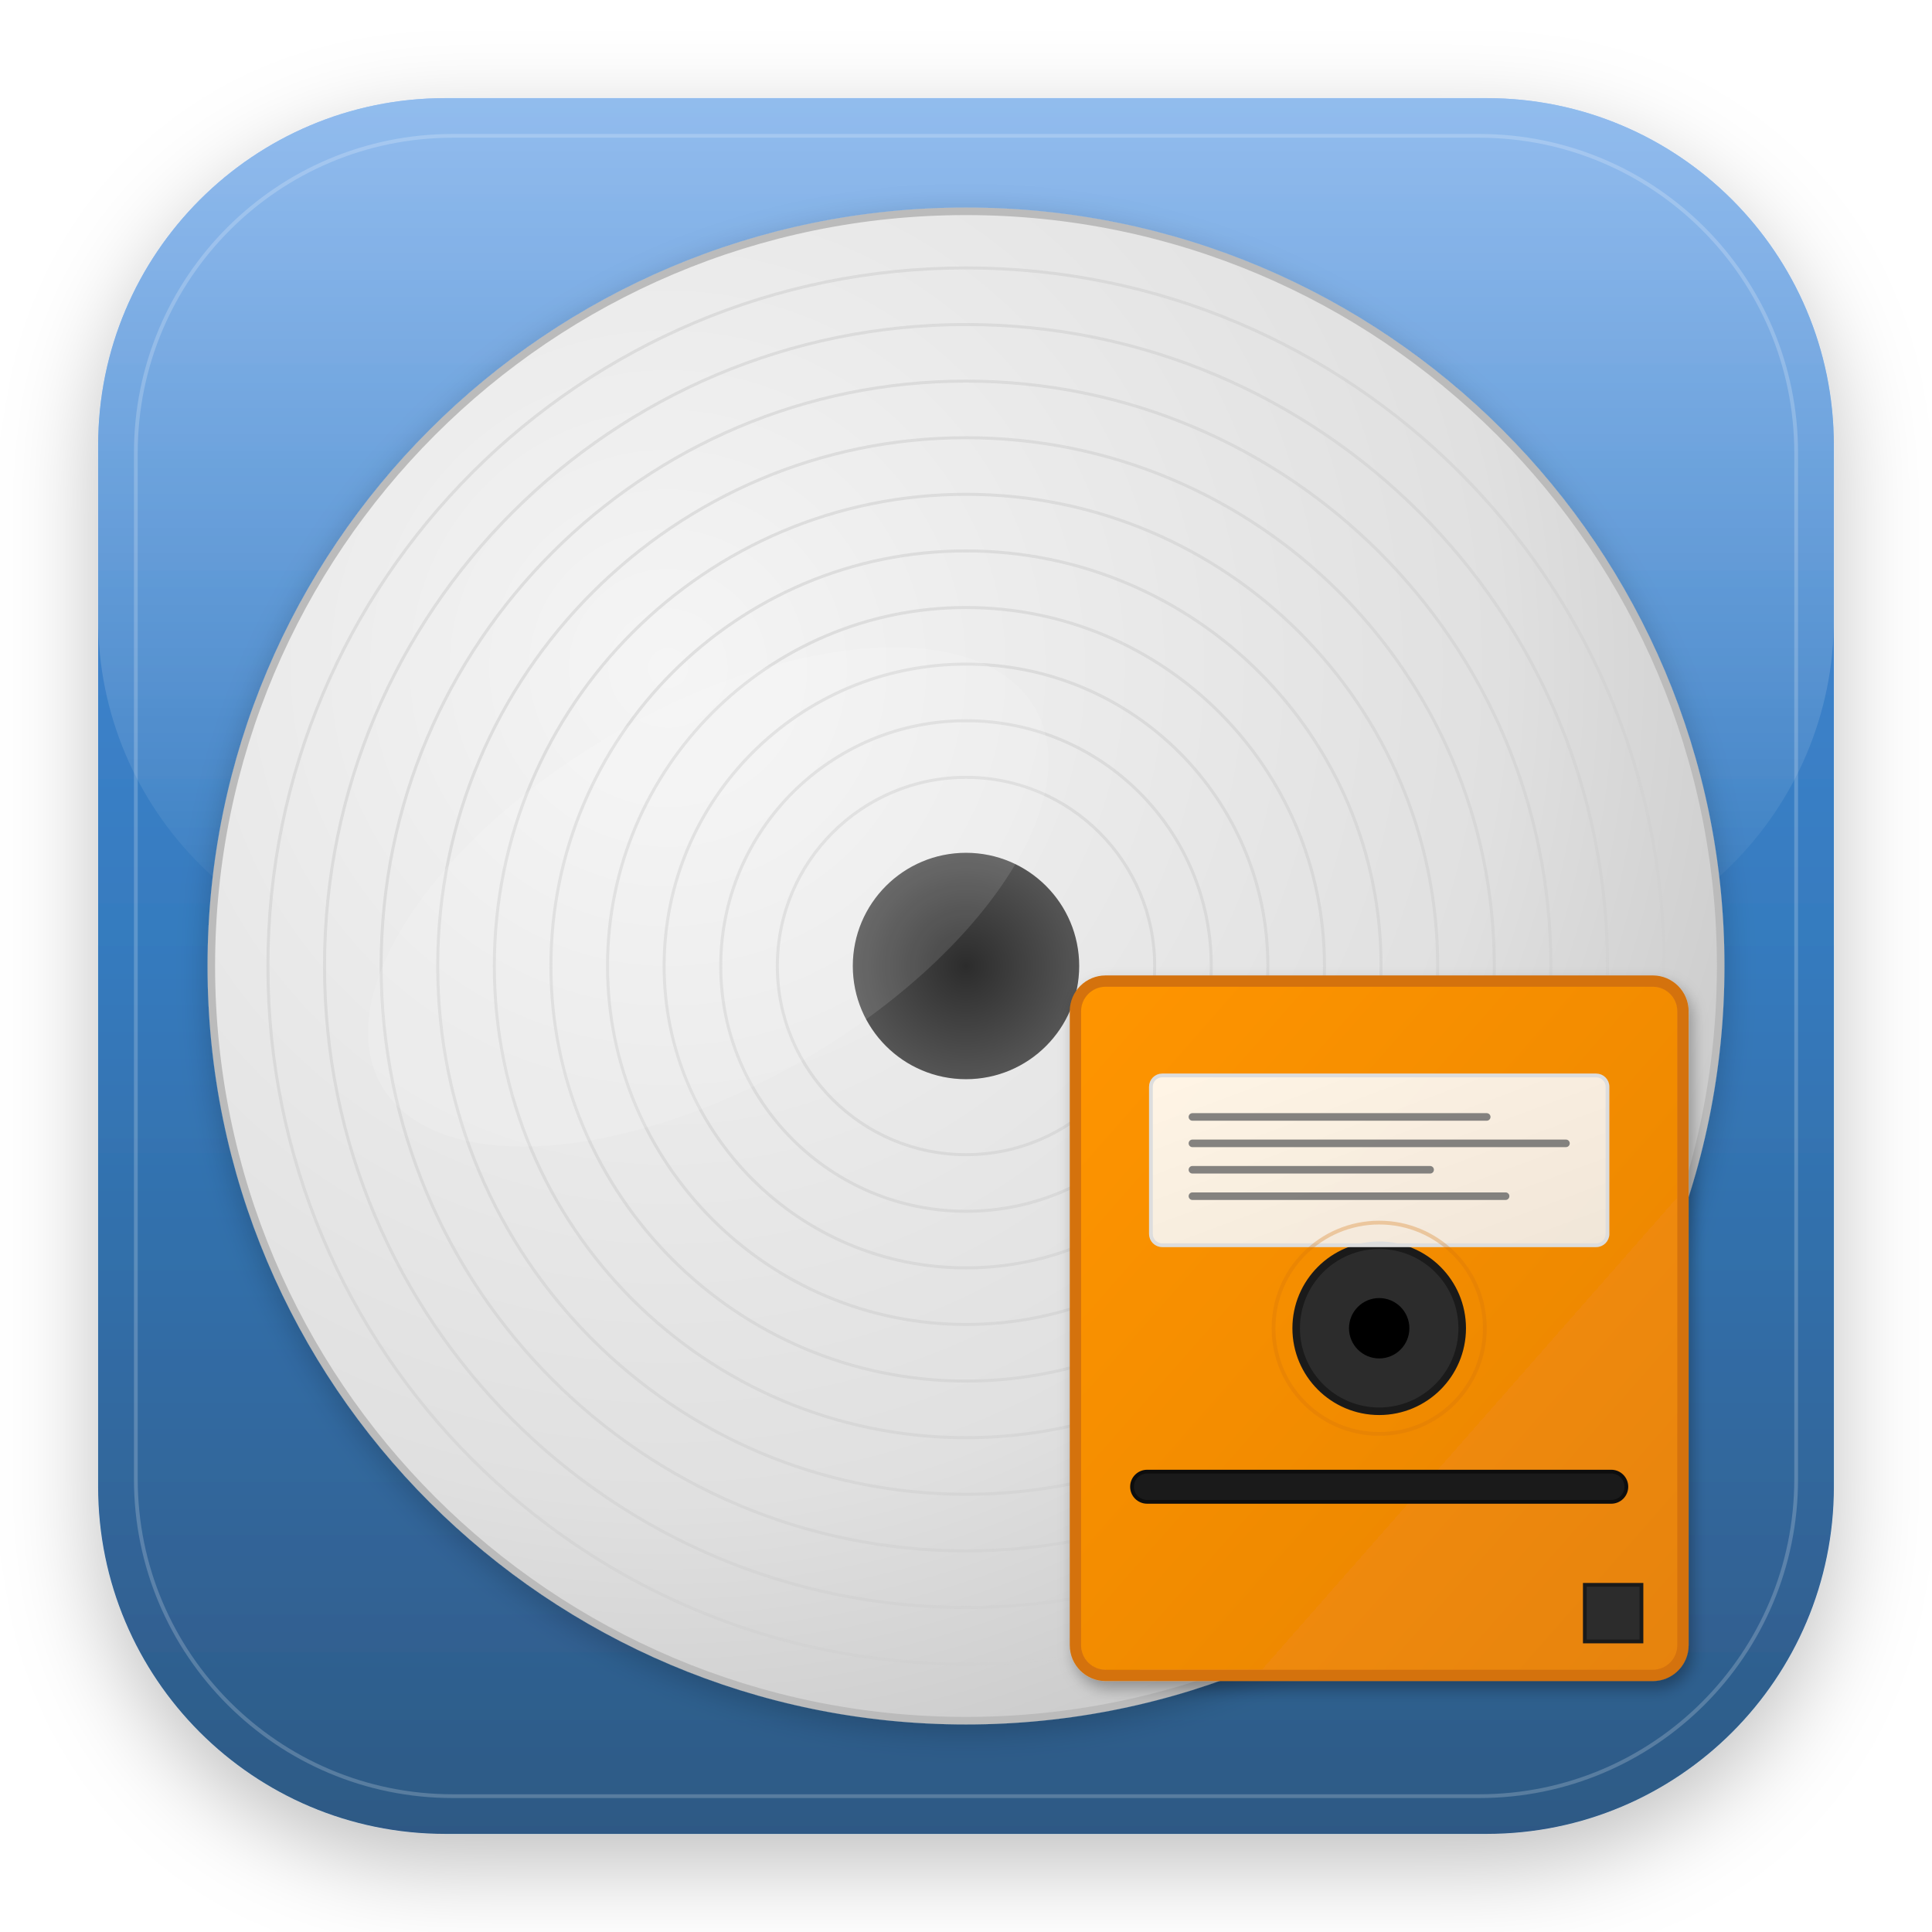
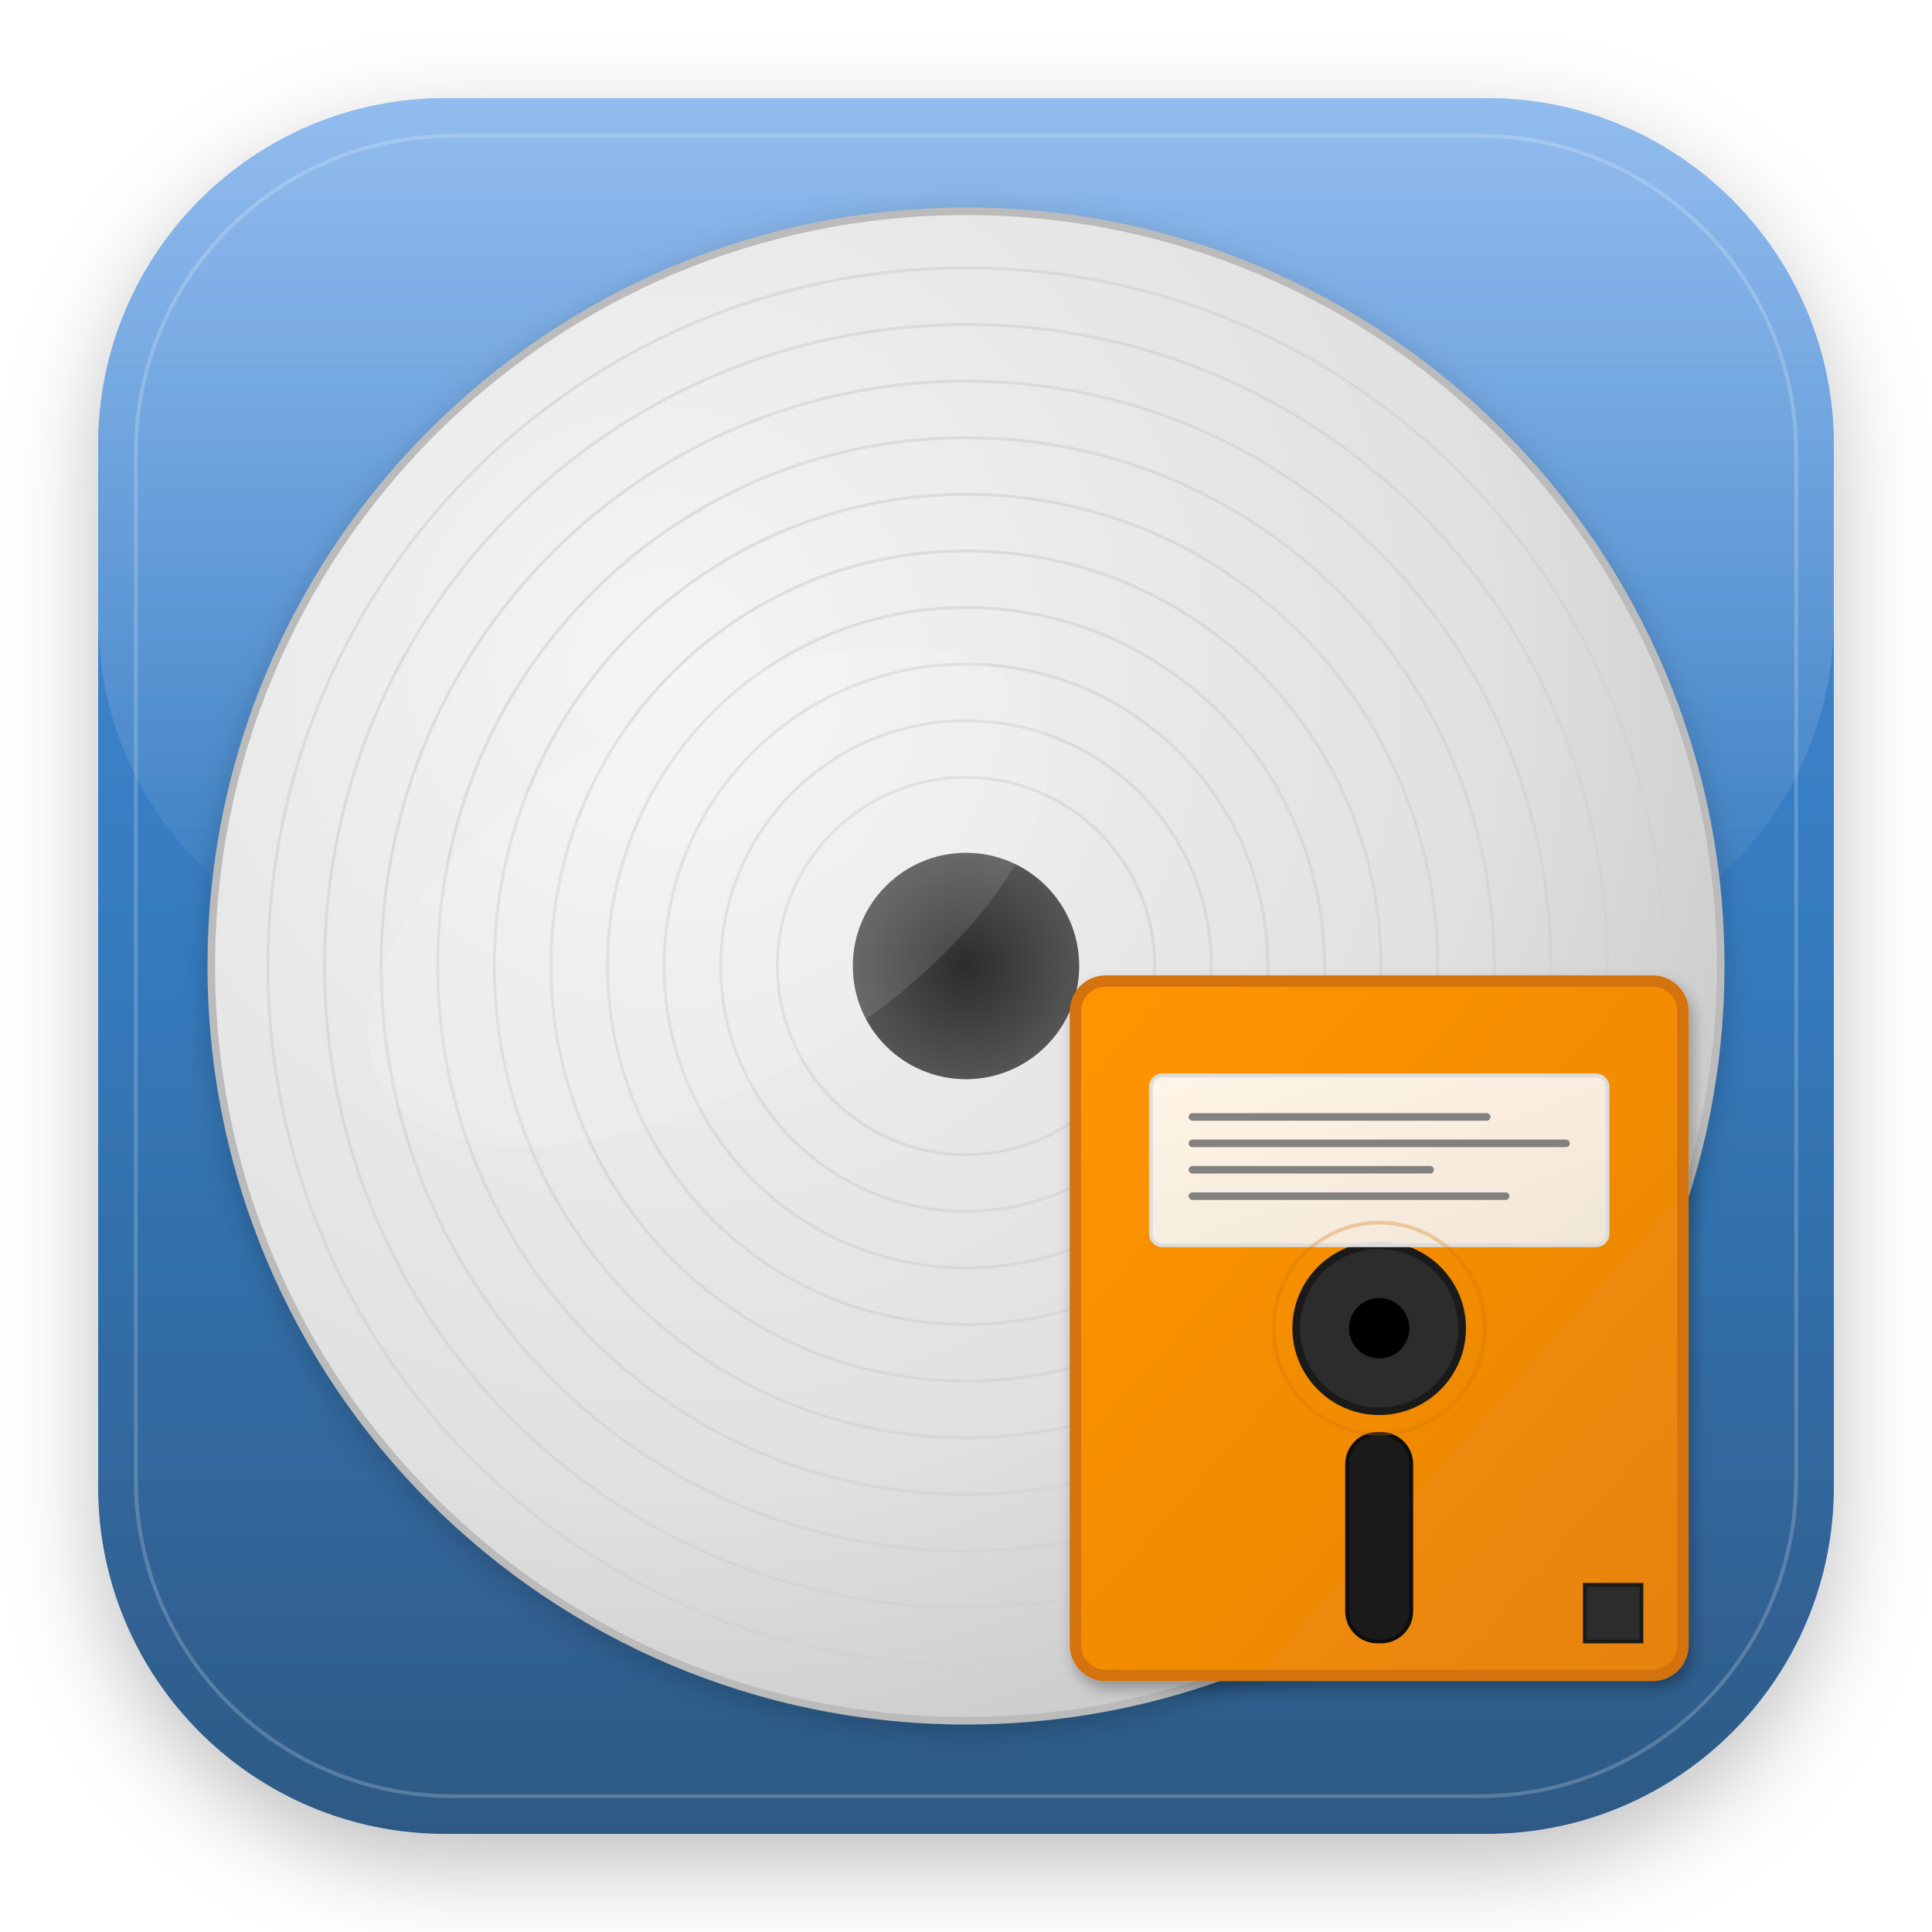
<svg xmlns="http://www.w3.org/2000/svg" width="512" height="512" viewBox="0 0 512 512">
  <defs>
    <linearGradient id="buttonGradient" x1="0%" y1="0%" x2="0%" y2="100%">
      <stop offset="0%" style="stop-color:#4A90E2;stop-opacity:1" />
      <stop offset="50%" style="stop-color:#357ABD;stop-opacity:1" />
      <stop offset="100%" style="stop-color:#2E5984;stop-opacity:1" />
    </linearGradient>
    <linearGradient id="topHighlight" x1="0%" y1="0%" x2="0%" y2="100%">
      <stop offset="0%" style="stop-color:#ffffff;stop-opacity:0.4" />
      <stop offset="100%" style="stop-color:#ffffff;stop-opacity:0" />
    </linearGradient>
    <radialGradient id="discGradient" cx="0.3" cy="0.3" r="0.8">
      <stop offset="0%" style="stop-color:#f5f5f5;stop-opacity:1" />
      <stop offset="70%" style="stop-color:#e0e0e0;stop-opacity:1" />
      <stop offset="100%" style="stop-color:#c8c8c8;stop-opacity:1" />
    </radialGradient>
    <radialGradient id="centerHole" cx="0.5" cy="0.5" r="0.5">
      <stop offset="0%" style="stop-color:#2c2c2c;stop-opacity:1" />
      <stop offset="100%" style="stop-color:#555555;stop-opacity:1" />
    </radialGradient>
    <linearGradient id="floppyGradient" x1="0%" y1="0%" x2="100%" y2="100%">
      <stop offset="0%" style="stop-color:#FF9500;stop-opacity:1" />
      <stop offset="100%" style="stop-color:#E6830A;stop-opacity:1" />
    </linearGradient>
    <linearGradient id="floppyLabelGradient" x1="0%" y1="0%" x2="100%" y2="100%">
      <stop offset="0%" style="stop-color:#ffffff;stop-opacity:0.9" />
      <stop offset="100%" style="stop-color:#f0f0f0;stop-opacity:0.9" />
    </linearGradient>
    <filter id="buttonShadow" x="-20%" y="-20%" width="140%" height="140%">
      <feDropShadow dx="0" dy="8" stdDeviation="12" flood-color="#000000" flood-opacity="0.25" />
    </filter>
    <filter id="discShadow" x="-50%" y="-50%" width="200%" height="200%">
      <feDropShadow dx="0" dy="2" stdDeviation="4" flood-color="#000000" flood-opacity="0.2" />
    </filter>
    <filter id="fileShadow" x="-50%" y="-50%" width="200%" height="200%">
      <feDropShadow dx="1" dy="2" stdDeviation="2" flood-color="#000000" flood-opacity="0.3" />
    </filter>
  </defs>
  <rect x="26" y="26" width="460" height="460" rx="92" ry="92" fill="url(#buttonGradient)" filter="url(#buttonShadow)" />
  <rect x="26" y="26" width="460" height="230" rx="92" ry="92" fill="url(#topHighlight)" />
  <rect x="36" y="36" width="440" height="440" rx="84" ry="84" fill="none" stroke="rgba(255,255,255,0.2)" stroke-width="1" />
  <g transform="translate(256, 256)">
    <circle cx="0" cy="0" r="200" fill="url(#discGradient)" stroke="#bbb" stroke-width="2" filter="url(#discShadow)" />
    <circle cx="0" cy="0" r="185" fill="none" stroke="#d0d0d0" stroke-width="0.8" opacity="0.6" />
    <circle cx="0" cy="0" r="170" fill="none" stroke="#d0d0d0" stroke-width="0.8" opacity="0.6" />
    <circle cx="0" cy="0" r="155" fill="none" stroke="#d0d0d0" stroke-width="0.8" opacity="0.6" />
    <circle cx="0" cy="0" r="140" fill="none" stroke="#d0d0d0" stroke-width="0.8" opacity="0.6" />
    <circle cx="0" cy="0" r="125" fill="none" stroke="#d0d0d0" stroke-width="0.8" opacity="0.6" />
    <circle cx="0" cy="0" r="110" fill="none" stroke="#d0d0d0" stroke-width="0.8" opacity="0.6" />
    <circle cx="0" cy="0" r="95" fill="none" stroke="#d0d0d0" stroke-width="0.8" opacity="0.6" />
    <circle cx="0" cy="0" r="80" fill="none" stroke="#d0d0d0" stroke-width="0.8" opacity="0.6" />
    <circle cx="0" cy="0" r="65" fill="none" stroke="#d0d0d0" stroke-width="0.8" opacity="0.6" />
    <circle cx="0" cy="0" r="50" fill="none" stroke="#d0d0d0" stroke-width="0.8" opacity="0.6" />
    <circle cx="0" cy="0" r="30" fill="url(#centerHole)" />
    <ellipse cx="-50" cy="-50" rx="100" ry="50" fill="rgba(255,255,255,0.12)" transform="rotate(-30)" />
  </g>
  <g transform="translate(285, 260)">
    <rect x="0" y="0" width="161" height="184" rx="8" ry="8" fill="url(#floppyGradient)" stroke="#D4720A" stroke-width="3" filter="url(#fileShadow)" />
    <circle cx="80.5" cy="92" r="22" fill="#2c2c2c" stroke="#1a1a1a" stroke-width="2" />
    <circle cx="80.5" cy="92" r="8" fill="#000000" />
    <rect x="135" y="160" width="15" height="15" fill="#2c2c2c" stroke="#1a1a1a" stroke-width="1" />
    <rect x="20" y="25" width="121" height="45" rx="3" ry="3" fill="url(#floppyLabelGradient)" stroke="#ddd" stroke-width="1" />
    <rect x="30" y="35" width="80" height="2" rx="1" fill="#666" opacity="0.8" />
    <rect x="30" y="42" width="101" height="2" rx="1" fill="#666" opacity="0.8" />
    <rect x="30" y="49" width="65" height="2" rx="1" fill="#666" opacity="0.8" />
    <rect x="30" y="56" width="85" height="2" rx="1" fill="#666" opacity="0.8" />
-     <rect x="15" y="130" width="131" height="8" rx="4" ry="4" fill="#1a1a1a" stroke="#0d0d0d" stroke-width="1" />
+     <rect x="72" y="120" width="17" height="55" rx="8" ry="8" fill="#1a1a1a" stroke="#0d0d0d" stroke-width="1" />
    <circle cx="80.5" cy="92" r="28" fill="none" stroke="#D4720A" stroke-width="1" opacity="0.3" />
  </g>
</svg>
